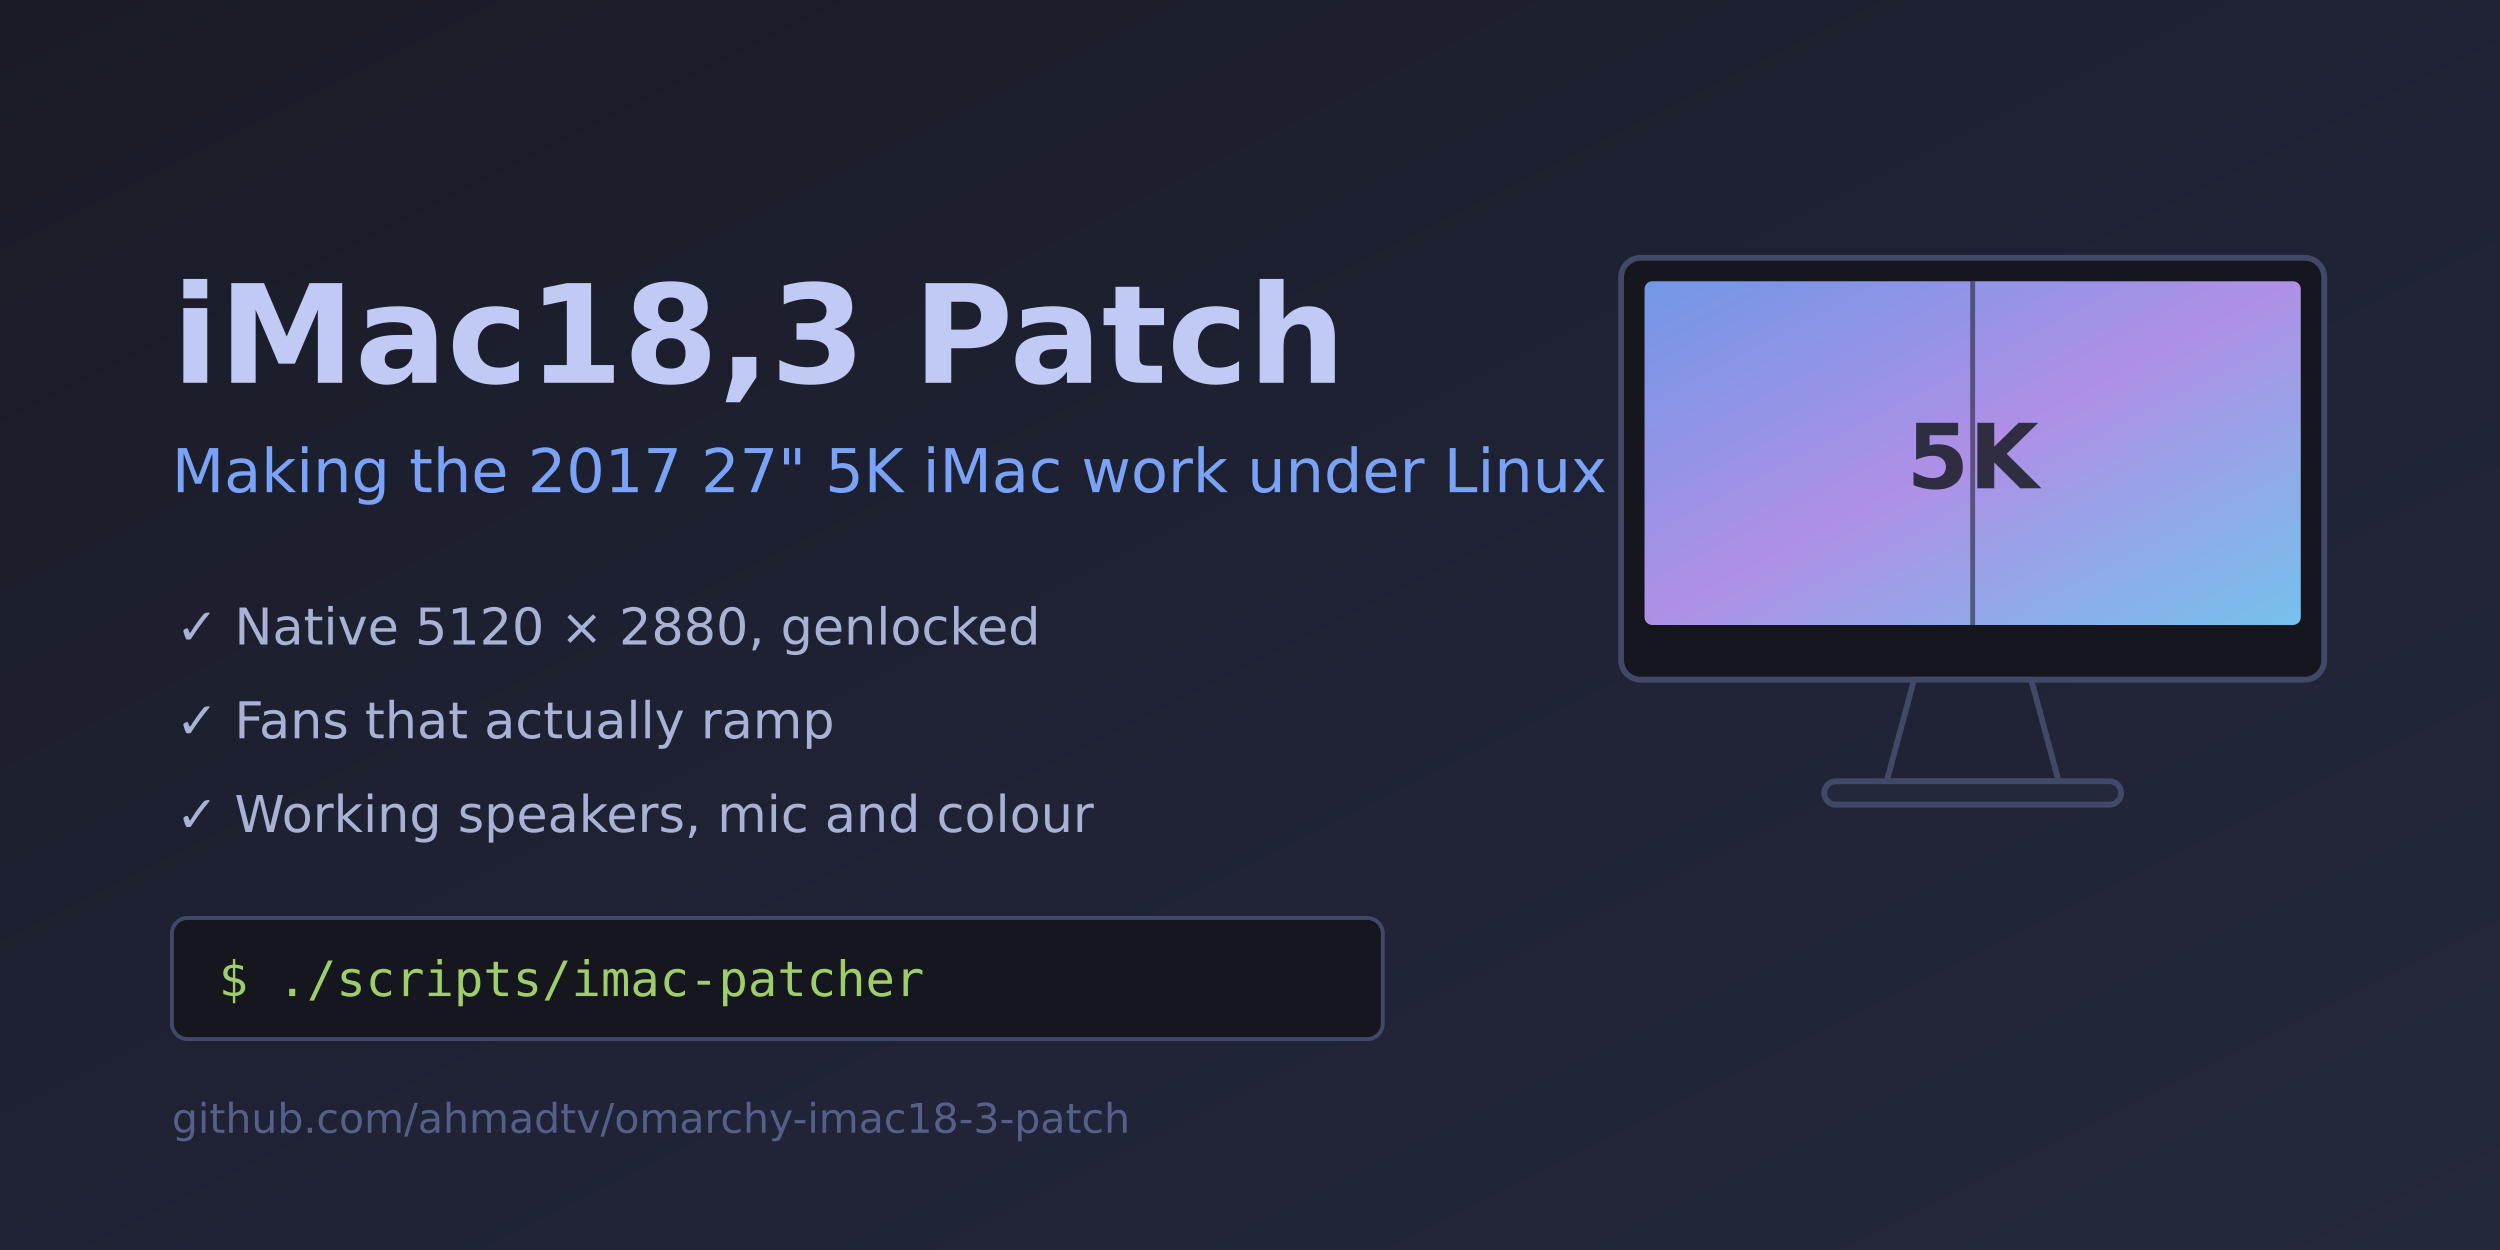
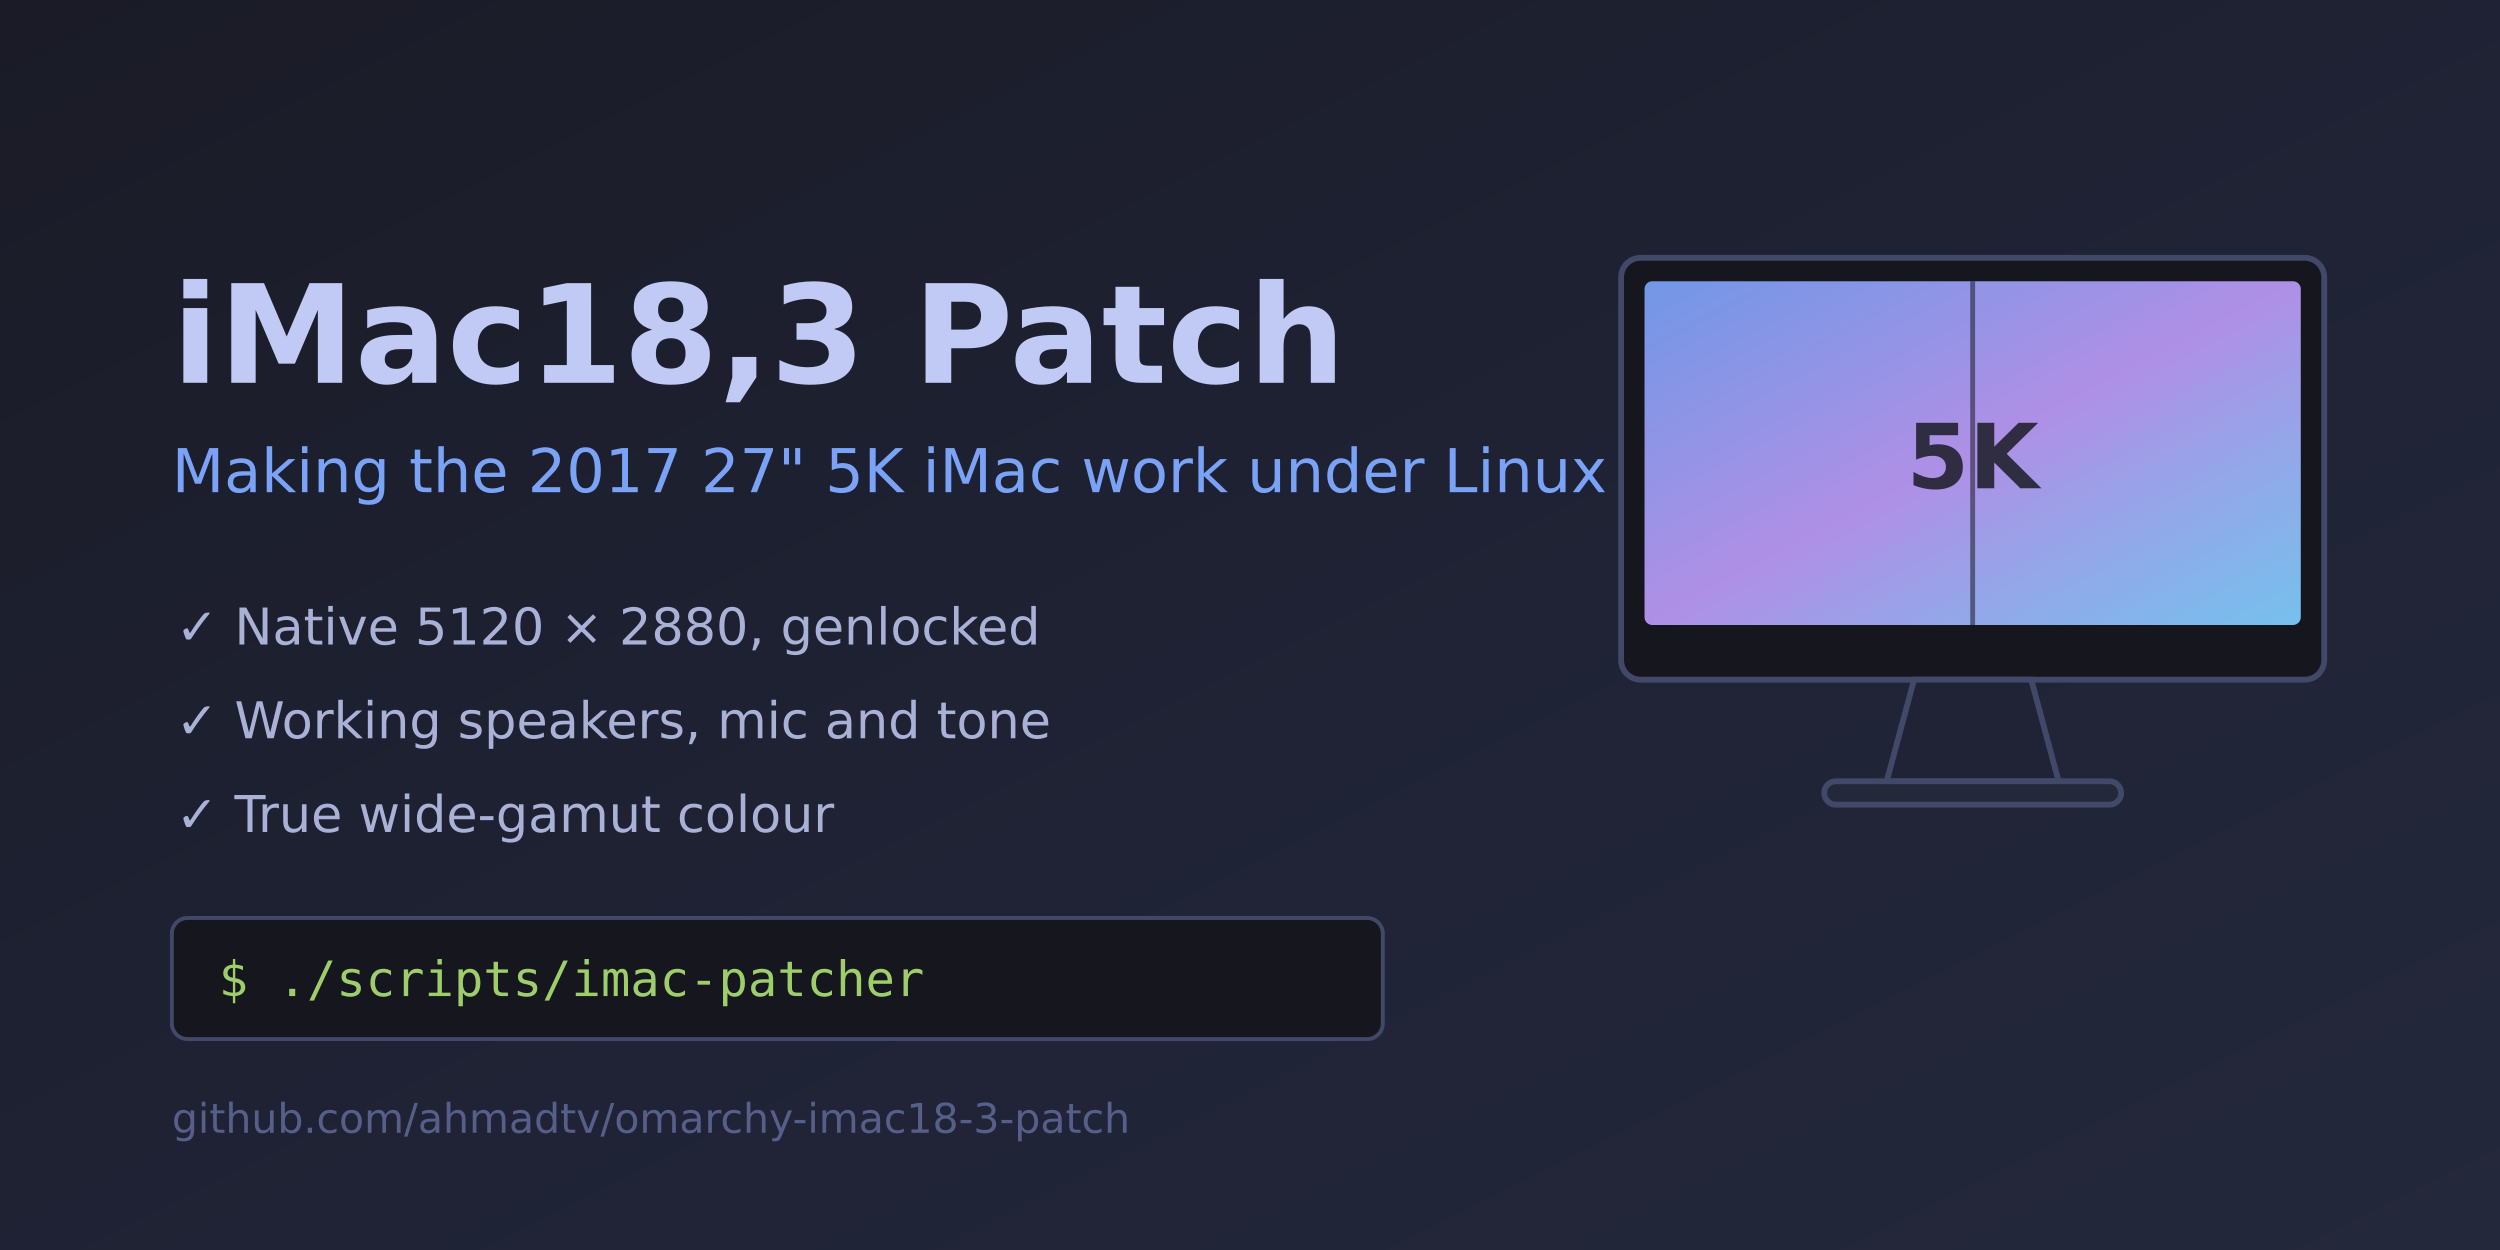
<svg xmlns="http://www.w3.org/2000/svg" width="1280" height="640" viewBox="0 0 1280 640" font-family="DejaVu Sans, Helvetica, Arial, sans-serif">
  <defs>
    <linearGradient id="bg" x1="0" y1="0" x2="1" y2="1">
      <stop offset="0%" stop-color="#1a1b26" />
      <stop offset="55%" stop-color="#1f2335" />
      <stop offset="100%" stop-color="#24283b" />
    </linearGradient>
    <linearGradient id="screen" x1="0" y1="0" x2="1" y2="1">
      <stop offset="0%" stop-color="#7aa2f7" />
      <stop offset="50%" stop-color="#bb9af7" />
      <stop offset="100%" stop-color="#7dcfff" />
    </linearGradient>
  </defs>
  <rect width="1280" height="640" fill="url(#bg)" />
  <g transform="translate(830,132)">
    <rect x="0" y="0" width="360" height="216" rx="10" fill="#15161e" stroke="#414868" stroke-width="3" />
    <rect x="12" y="12" width="336" height="176" rx="4" fill="url(#screen)" opacity="0.92" />
    <line x1="180" y1="12" x2="180" y2="188" stroke="#1a1b26" stroke-width="2.5" opacity="0.55" />
    <rect x="12" y="196" width="336" height="8" fill="#15161e" />
    <path d="M 150 216 L 210 216 L 224 268 L 136 268 Z" fill="#1f2335" stroke="#414868" stroke-width="3" />
    <rect x="104" y="268" width="152" height="12" rx="6" fill="#24283b" stroke="#414868" stroke-width="3" />
    <text x="180" y="118" font-size="46" font-weight="700" fill="#1a1b26" text-anchor="middle" opacity="0.85">5K</text>
  </g>
  <text x="88" y="196" font-size="70" font-weight="700" fill="#c0caf5">iMac18,3 Patch</text>
  <text x="88" y="252" font-size="31" fill="#7aa2f7">Making the 2017 27" 5K iMac work under Linux</text>
  <g font-size="26" fill="#a9b1d6">
    <text x="90" y="330">✓  Native 5120 × 2880, genlocked</text>
-     <text x="90" y="378">✓  Fans that actually ramp</text>
-     <text x="90" y="426">✓  Working speakers, mic and colour</text>
+     <text x="90" y="378">✓  Working speakers, mic and tone</text>
+     <text x="90" y="426">✓  True wide-gamut colour</text>
  </g>
  <rect x="88" y="470" width="620" height="62" rx="8" fill="#15161e" stroke="#414868" stroke-width="2" />
  <text x="112" y="510" font-size="25" font-family="DejaVu Sans Mono, monospace" fill="#9ece6a">$ ./scripts/imac-patcher</text>
  <text x="88" y="580" font-size="21" fill="#565f89">github.com/ahmadtv/omarchy-imac18-3-patch</text>
</svg>
